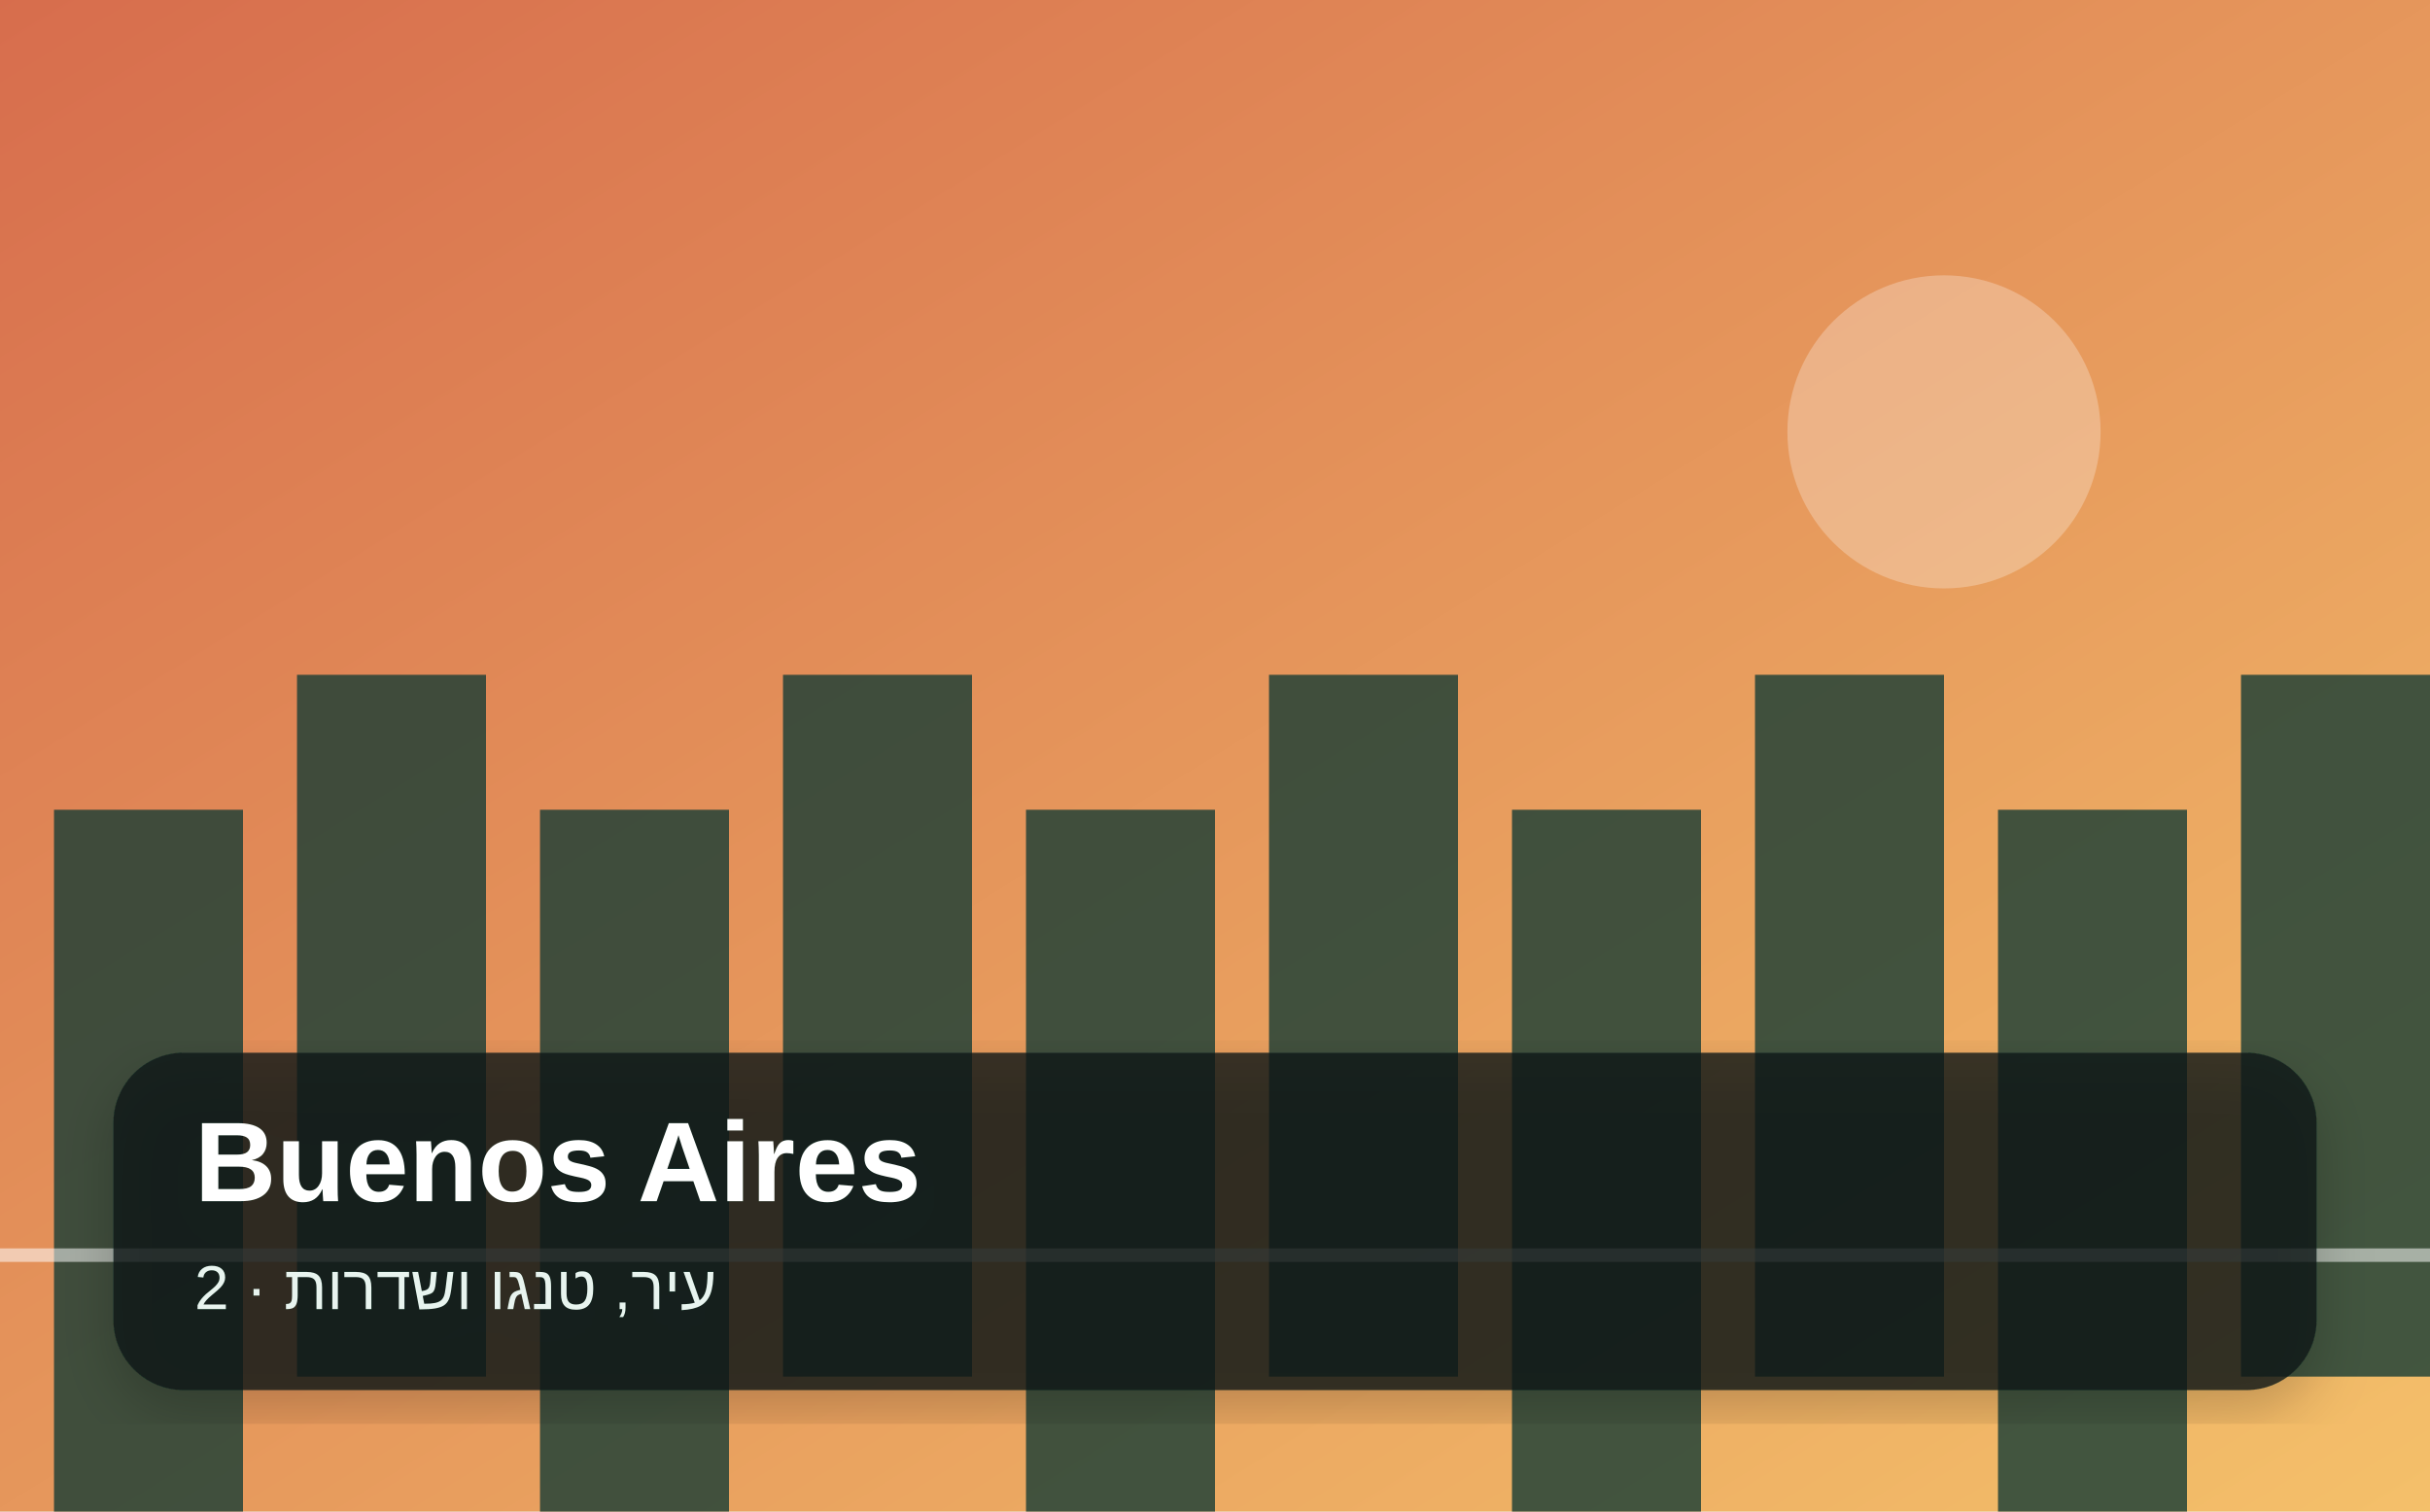
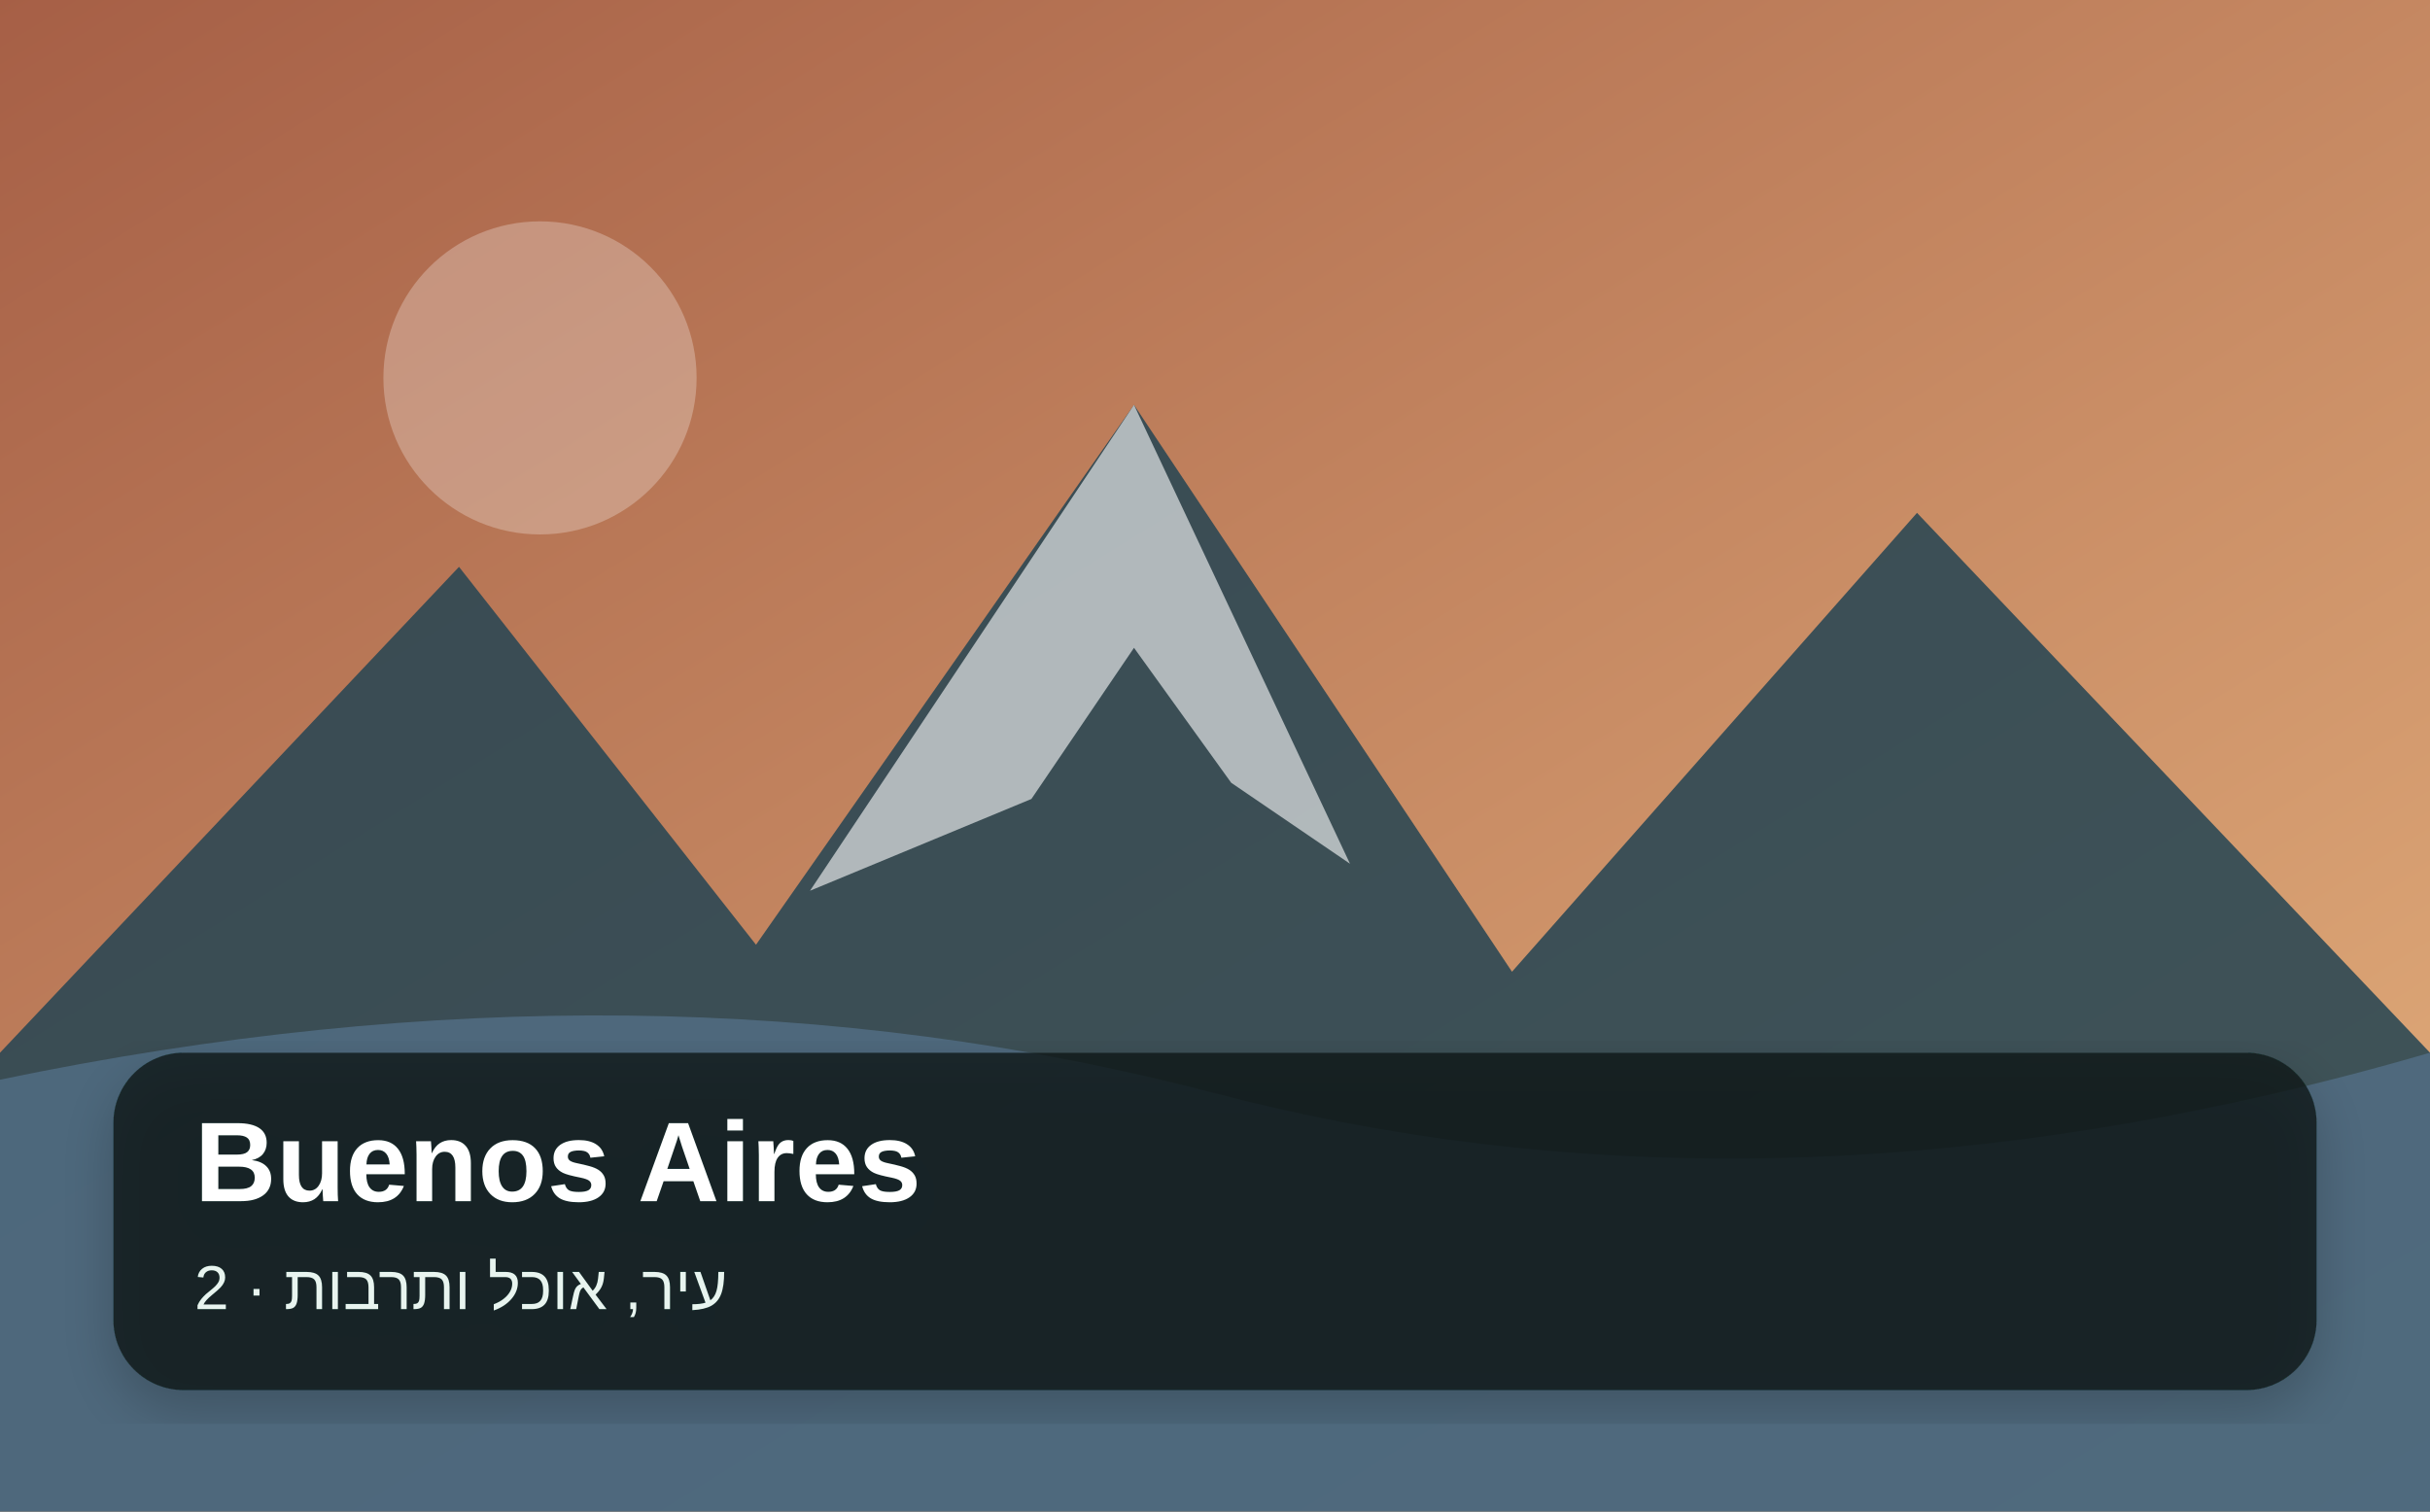
<svg xmlns="http://www.w3.org/2000/svg" width="900" height="560" viewBox="0 0 900 560">
  <defs>
    <linearGradient id="g" x1="0" y1="0" x2="1" y2="1">
-       <stop stop-color="#d76d4d" />
-       <stop offset="1" stop-color="#f4c06a" />
+       <stop stop-color="#a65f46" />
+       <stop offset="1" stop-color="#e4b07d" />
    </linearGradient>
    <filter id="s">
      <feDropShadow dx="0" dy="8" stdDeviation="10" flood-opacity=".25" />
    </filter>
  </defs>
  <rect width="900" height="560" fill="url(#g)" />
-   <circle cx="720" cy="160" r="58" fill="#fff4" />
-   <rect x="20" y="300" width="70" height="260" fill="#173c35cc" />
-   <rect x="110" y="250" width="70" height="260" fill="#173c35cc" />
-   <rect x="200" y="300" width="70" height="260" fill="#173c35cc" />
-   <rect x="290" y="250" width="70" height="260" fill="#173c35cc" />
-   <rect x="380" y="300" width="70" height="260" fill="#173c35cc" />
-   <rect x="470" y="250" width="70" height="260" fill="#173c35cc" />
-   <rect x="560" y="300" width="70" height="260" fill="#173c35cc" />
-   <rect x="650" y="250" width="70" height="260" fill="#173c35cc" />
-   <rect x="740" y="300" width="70" height="260" fill="#173c35cc" />
-   <rect x="830" y="250" width="70" height="260" fill="#173c35cc" />
-   <path d="M0 465 H900" stroke="#fff8" stroke-width="5" />
+   <circle cx="200" cy="140" r="58" fill="#fff4" />
+   <path d="M0 390 L170 210 L280 350 L420 150 L560 360 L710 190 L900 390 V560 H0Z" fill="#264653dd" />
+   <path d="M300 330 L420 150 L500 320 L456 290 L420 240 L382 296Z" fill="#fff9" />
+   <path d="M0 400 Q240 350 450 405 T900 390 V560 H0Z" fill="#577590aa" />
  <g filter="url(#s)">
    <rect x="42" y="390" width="816" height="125" rx="26" fill="#0b201bcc" />
    <text x="72" y="445" font-family="Arial,sans-serif" font-size="42" font-weight="700" fill="white">Buenos Aires</text>
-     <text x="72" y="485" font-family="Arial,sans-serif" font-size="23" fill="#e8f4ef">עיר, טנגו ושדרות · 2</text>
+     <text x="72" y="485" font-family="Arial,sans-serif" font-size="23" fill="#e8f4ef">עיר, אוכל ותרבות · 2</text>
  </g>
</svg>
